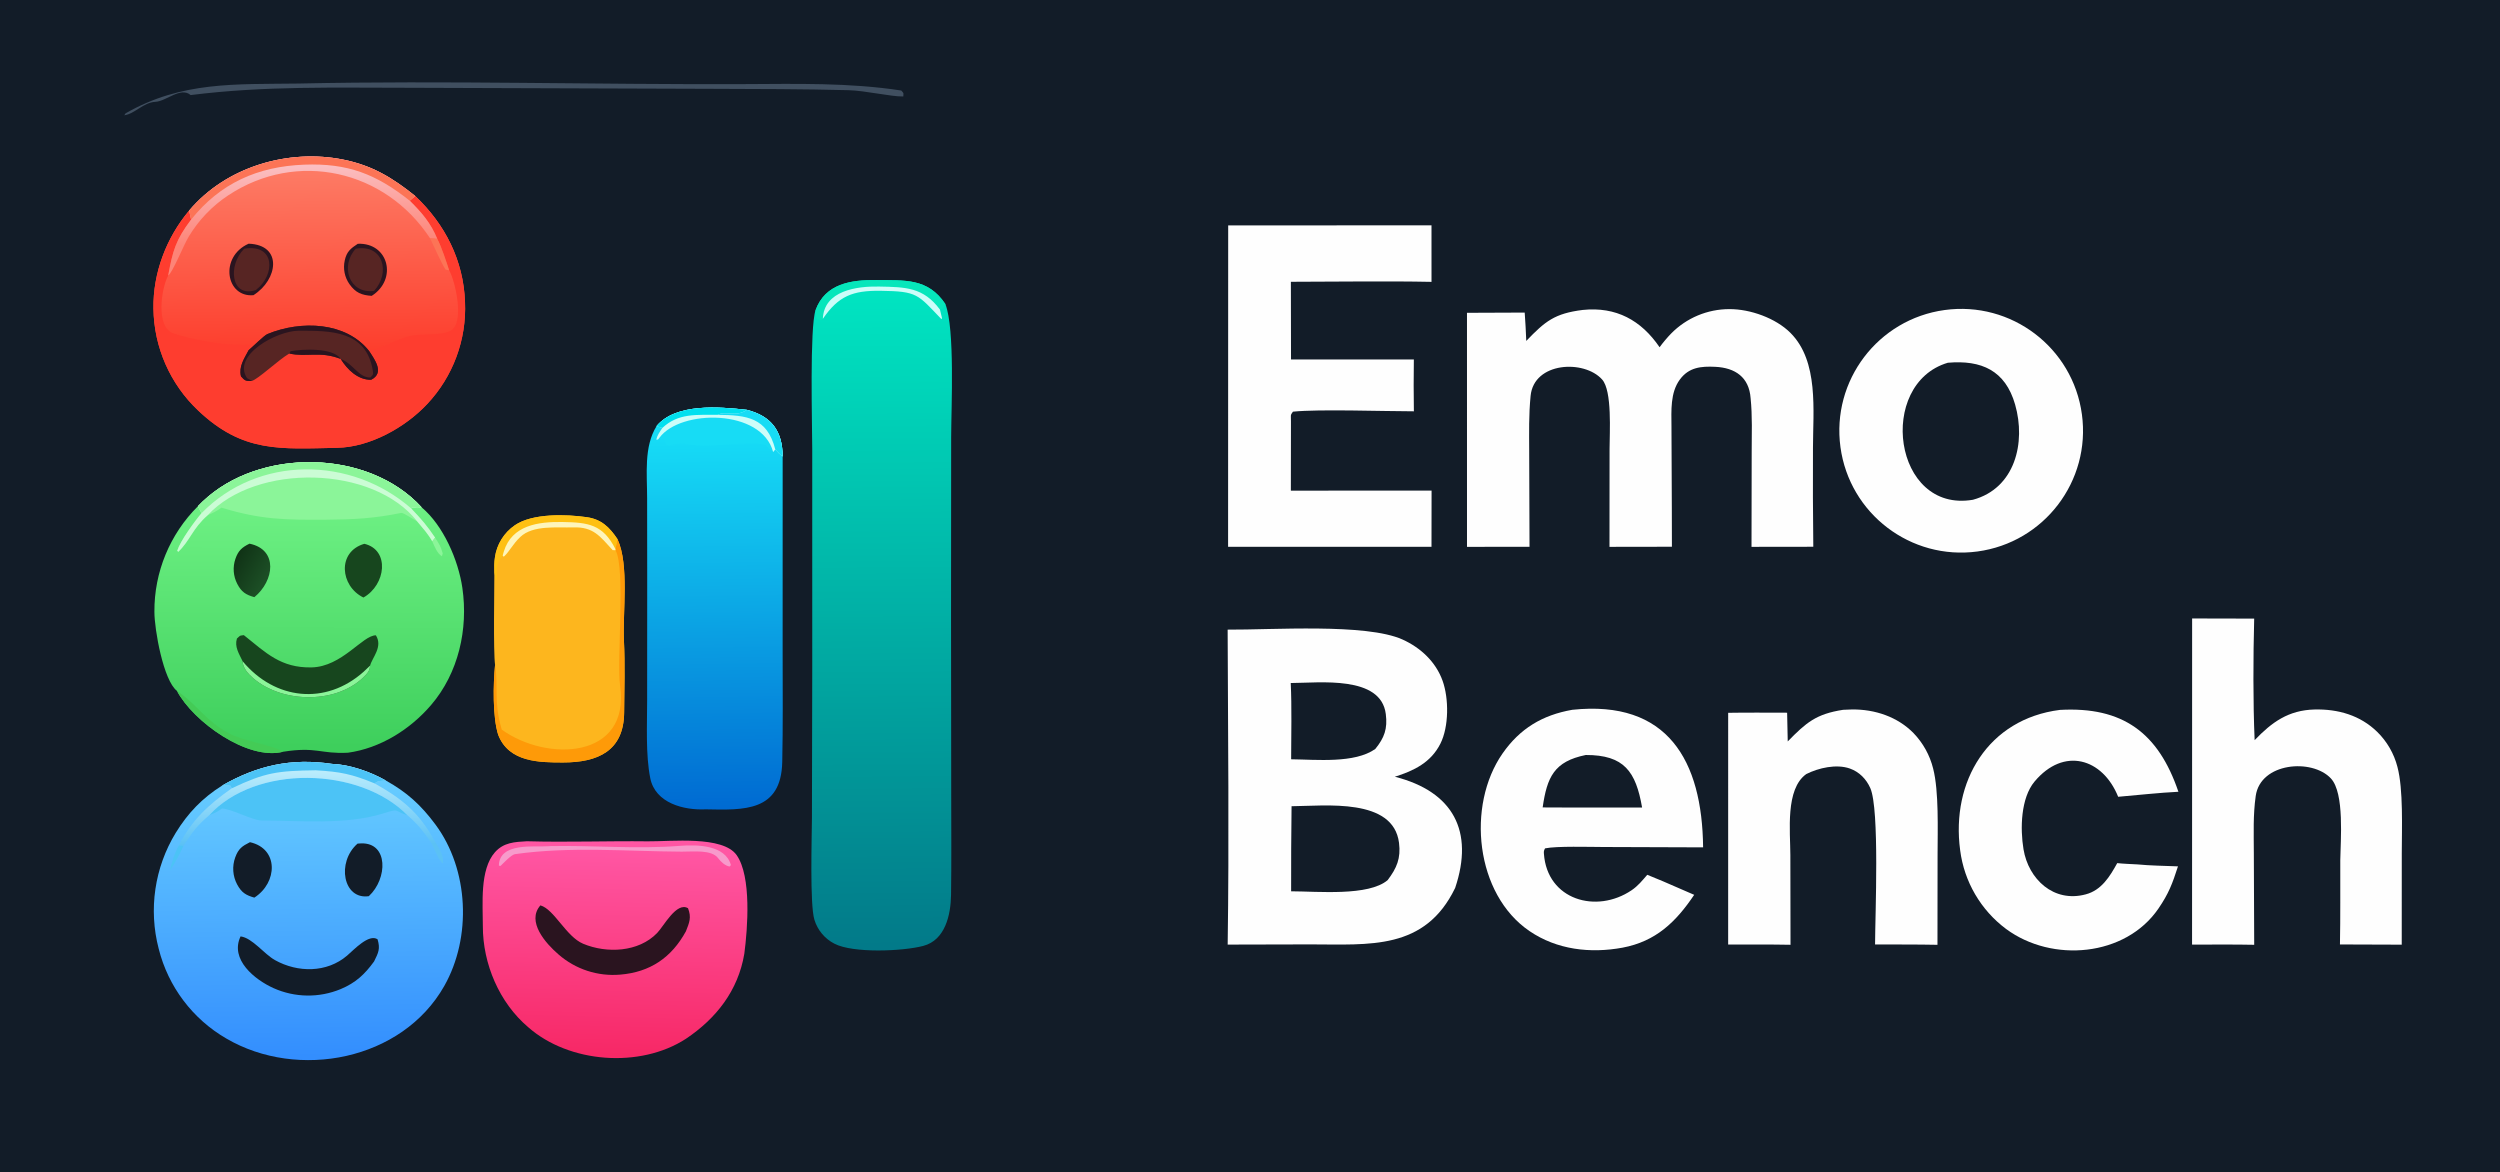
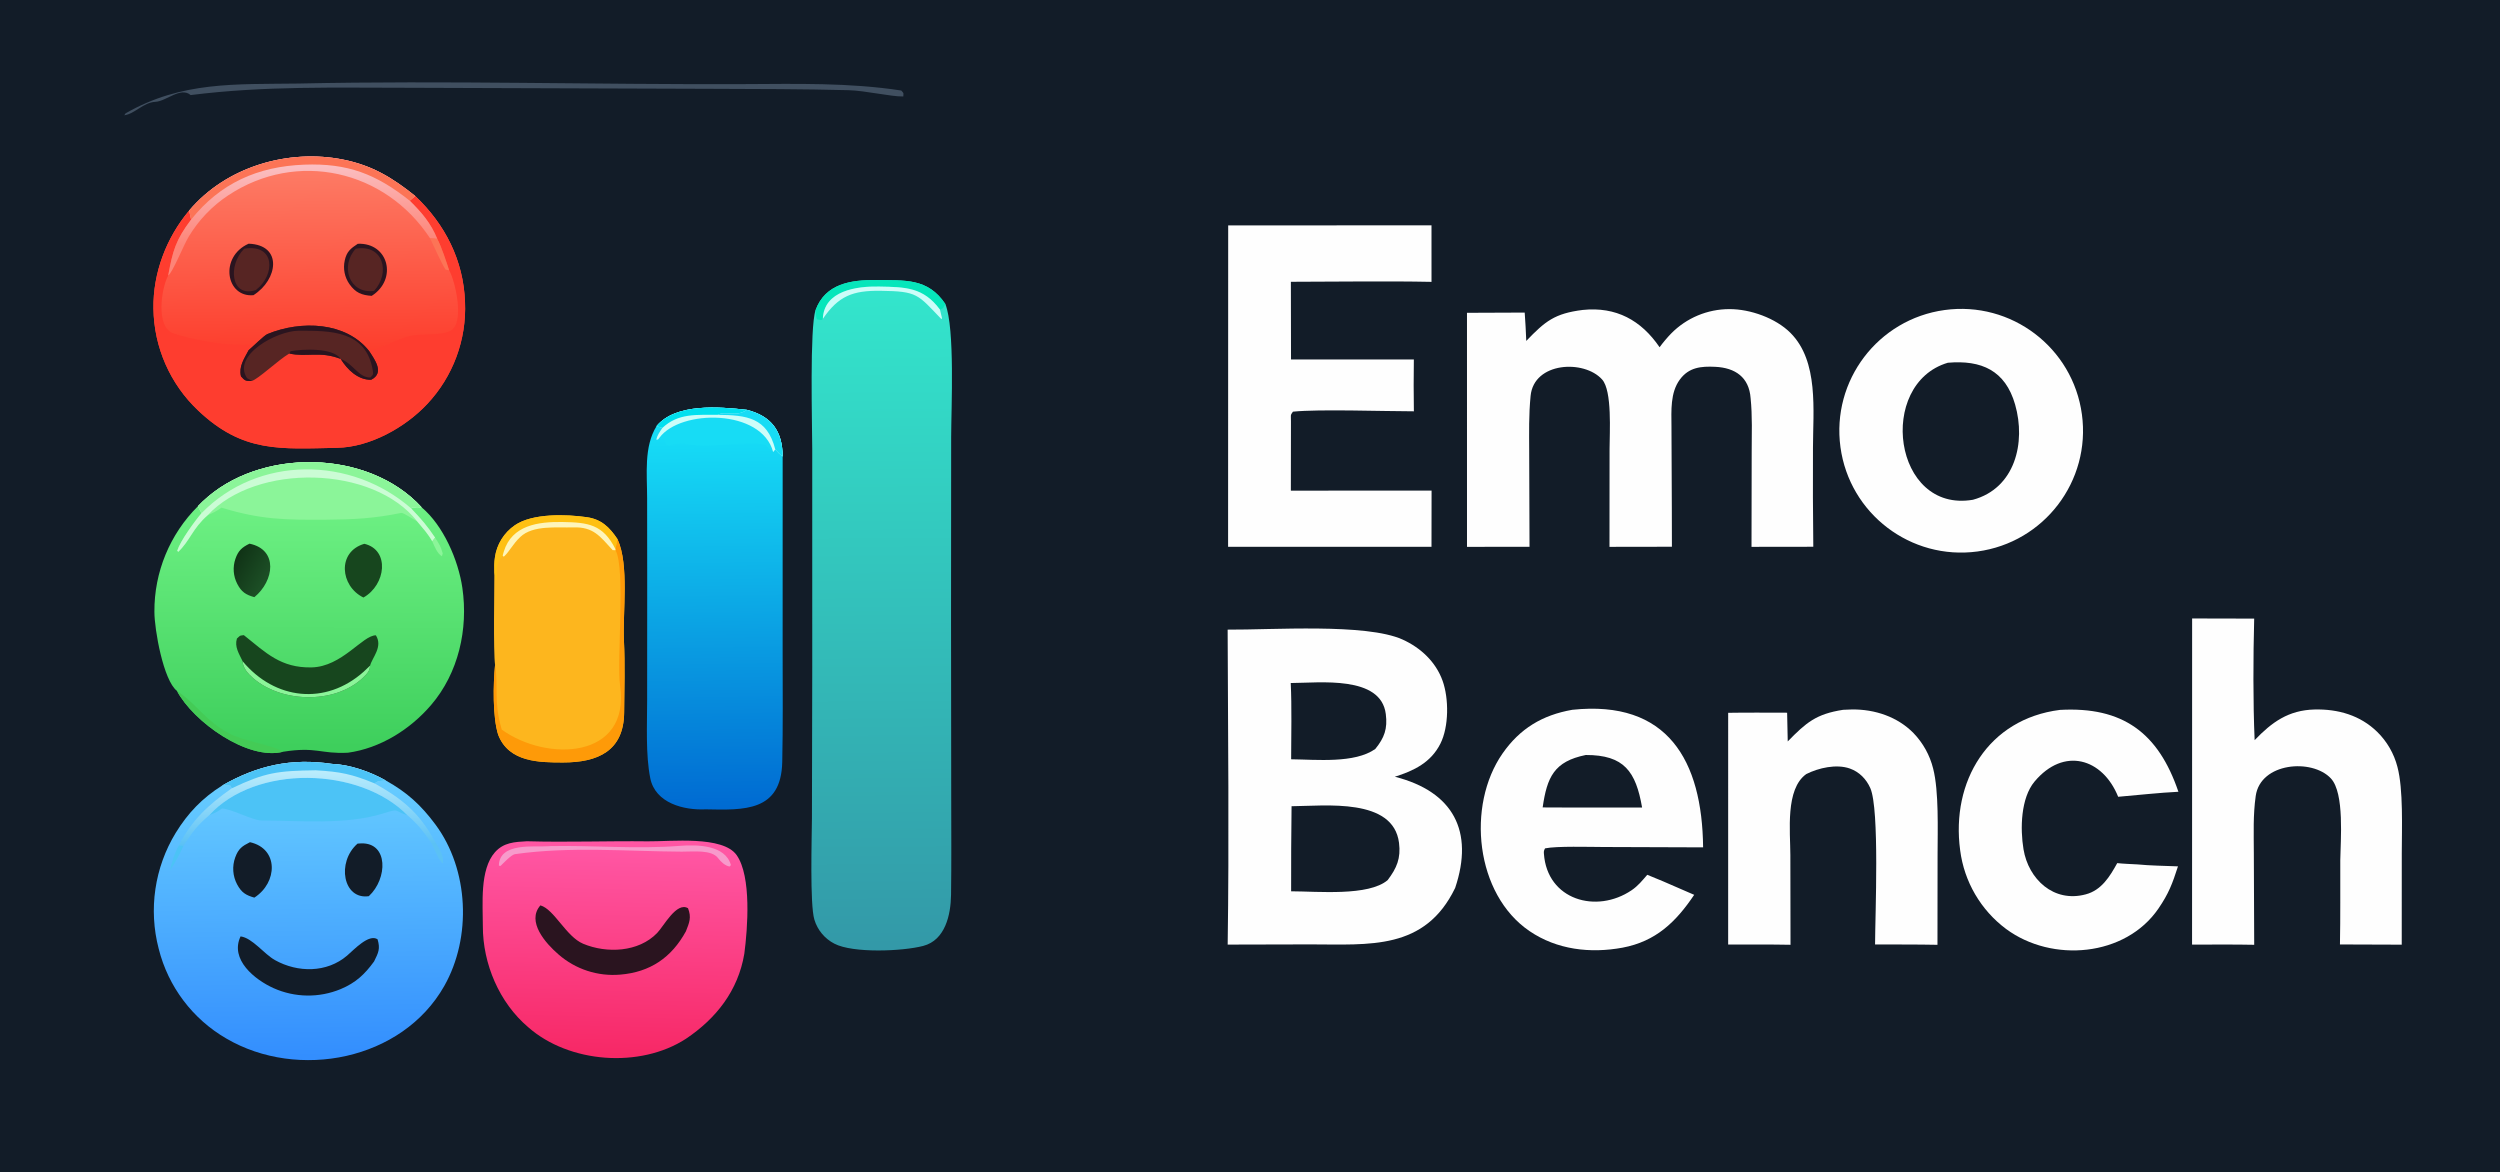
<svg xmlns="http://www.w3.org/2000/svg" version="1.1" style="display: block;" viewBox="250 600 1600 750" width="1024" height="480" preserveAspectRatio="xMidYMid meet">
  <defs>
    <linearGradient id="Gradient1" gradientUnits="userSpaceOnUse" x1="641.059" y1="1275.08" x2="644.287" y2="1144.72">
      <stop class="stop0" offset="0" stop-opacity="1" stop-color="rgb(247,40,102)" />
      <stop class="stop1" offset="1" stop-opacity="1" stop-color="rgb(255,86,163)" />
    </linearGradient>
    <linearGradient id="Gradient2" gradientUnits="userSpaceOnUse" x1="708.713" y1="1116.09" x2="705.31" y2="879.55">
      <stop class="stop0" offset="0" stop-opacity="1" stop-color="rgb(0,107,210)" />
      <stop class="stop1" offset="1" stop-opacity="1" stop-color="rgb(22,220,246)" />
    </linearGradient>
    <linearGradient id="Gradient3" gradientUnits="userSpaceOnUse" x1="400.547" y1="958.234" x2="420.019" y2="969.515">
      <stop class="stop0" offset="0" stop-opacity="1" stop-color="rgb(16,51,22)" />
      <stop class="stop1" offset="1" stop-opacity="1" stop-color="rgb(28,78,37)" />
    </linearGradient>
    <linearGradient id="Gradient4" gradientUnits="userSpaceOnUse" x1="446.71" y1="1077.9" x2="447.238" y2="925.184">
      <stop class="stop0" offset="0" stop-opacity="1" stop-color="rgb(62,207,92)" />
      <stop class="stop1" offset="1" stop-opacity="1" stop-color="rgb(109,240,131)" />
    </linearGradient>
    <linearGradient id="Gradient5" gradientUnits="userSpaceOnUse" x1="445.527" y1="755.285" x2="444.495" y2="706.798">
      <stop class="stop0" offset="0" stop-opacity="1" stop-color="rgb(253,132,119)" />
      <stop class="stop1" offset="1" stop-opacity="1" stop-color="rgb(251,190,193)" />
    </linearGradient>
    <linearGradient id="Gradient6" gradientUnits="userSpaceOnUse" x1="448.244" y1="824.475" x2="446.952" y2="710.921">
      <stop class="stop0" offset="0" stop-opacity="1" stop-color="rgb(253,62,45)" />
      <stop class="stop1" offset="1" stop-opacity="1" stop-color="rgb(253,122,100)" />
    </linearGradient>
    <linearGradient id="Gradient7" gradientUnits="userSpaceOnUse" x1="447.003" y1="1140.32" x2="446.819" y2="1094.01">
      <stop class="stop0" offset="0" stop-opacity="1" stop-color="rgb(91,193,245)" />
      <stop class="stop1" offset="1" stop-opacity="1" stop-color="rgb(186,236,252)" />
    </linearGradient>
    <linearGradient id="Gradient8" gradientUnits="userSpaceOnUse" x1="448.318" y1="1276.11" x2="445.844" y2="1101.29">
      <stop class="stop0" offset="0" stop-opacity="1" stop-color="rgb(51,142,254)" />
      <stop class="stop1" offset="1" stop-opacity="1" stop-color="rgb(102,204,255)" />
    </linearGradient>
    <linearGradient id="Gradient9" gradientUnits="userSpaceOnUse" x1="815.081" y1="1205.16" x2="811.889" y2="787.924">
-       <stop class="stop0" offset="0" stop-opacity="1" stop-color="rgb(2,122,137)" />
-       <stop class="stop1" offset="1" stop-opacity="1" stop-color="rgb(0,228,193)" />
+       <stop class="stop0" offset="0" stop-opacity="1" stop-color="rgb(51,153,168)" />
+       <stop class="stop1" offset="1" stop-opacity="1" stop-color="rgb(51,229,204)" />
    </linearGradient>
  </defs>
  <path transform="translate(0,0)" fill="rgb(18,28,40)" d="M 0 0 L 2048 0 L 2048 2048 L 0 2048 L 0 0 z" />
  <path transform="translate(0,0)" fill="url(#Gradient9)" d="M 771.956 798.503 C 778.178 781.428 794.819 779.046 810.803 779.26 C 829.009 779.504 843.817 777.788 855.066 794.633 C 861.208 810.518 858.809 860.337 858.742 879.784 L 858.663 995.578 L 858.782 1110.79 C 858.821 1131.4 858.946 1152.25 858.674 1172.65 C 858.501 1185.64 854.887 1201.69 840.915 1205.37 C 827.637 1208.87 795.929 1210.15 784.044 1203.97 C 777.848 1200.8 773.212 1195.25 771.208 1188.59 C 768.234 1178.86 769.574 1136.24 769.64 1123.59 L 769.839 1026.85 L 769.828 887.092 C 769.814 872.036 768.131 809.736 771.956 798.503 z" />
  <path transform="translate(0,0)" fill="rgb(6,230,187)" d="M 771.956 798.503 C 778.178 781.428 794.819 779.046 810.803 779.26 C 829.009 779.504 843.817 777.788 855.066 794.633 C 853.057 797.747 854.361 796.996 851.575 798.155 C 840.983 783.722 829.279 783.718 812.536 783.39 C 798.386 783.113 777.29 785.941 776.62 804.049 C 776.042 804.8 776.463 804.397 775.117 804.94 L 775.334 804.799 L 773.039 804.451 C 772.104 803.535 772.141 800.254 771.956 798.503 z" />
  <path transform="translate(0,0)" fill="rgb(204,253,249)" d="M 776.62 804.049 C 777.29 785.941 798.386 783.113 812.536 783.39 C 829.279 783.718 840.983 783.722 851.575 798.155 L 852.91 803.712 L 852.48 804.214 C 837.226 788.351 837.348 786.426 813.635 786.11 C 795.682 785.87 786.633 789.429 776.62 804.049 z" />
  <path transform="translate(0,0)" fill="url(#Gradient8)" d="M 392.075 1102.81 C 414.602 1089.96 436.265 1084.99 462.418 1088.89 C 473.928 1089.26 487.058 1093.96 497.039 1099.59 C 510.554 1107.12 519.429 1115.23 528.7 1127.71 C 550.147 1156.59 551.963 1199.94 534.311 1231.07 C 507.324 1278.67 440.778 1291.48 394.913 1264.69 C 373.267 1252.19 357.623 1231.44 351.561 1207.18 C 344.979 1182.01 348.909 1155.25 362.45 1133.04 C 370.254 1120.33 379.47 1110.74 392.075 1102.81 z" />
  <path transform="translate(0,0)" fill="rgb(76,195,246)" d="M 383.926 1121.71 C 413.518 1089.27 480.005 1090.49 510.813 1121.82 C 501.248 1118.78 506.386 1117.17 494.913 1120.71 C 471.209 1128.02 442.142 1125.17 417.379 1125.12 C 411.69 1125.11 398.416 1117.7 392.094 1117.47 C 389.575 1119.13 388.608 1119.84 385.803 1120.97 L 383.926 1121.71 z" />
  <path transform="translate(0,0)" fill="url(#Gradient7)" d="M 392.075 1102.81 C 414.602 1089.96 436.265 1084.99 462.418 1088.89 C 473.928 1089.26 487.058 1093.96 497.039 1099.59 C 494.08 1099.79 491.953 1099.52 489.781 1101.39 C 506.595 1110.76 517.862 1119.67 527.352 1136.79 C 529.894 1141.37 534.506 1147.19 533.445 1152.66 C 530.323 1150.25 527.904 1142.1 524.917 1137.82 C 520.484 1131.47 516.772 1126.91 510.813 1121.82 C 480.005 1090.49 413.518 1089.27 383.926 1121.71 C 375.856 1128.69 373.213 1132.41 367.404 1141.41 L 364.505 1141.01 C 372.774 1124.72 383.504 1114.98 398.237 1104.56 L 397.618 1102.93 C 395.187 1102.49 394.573 1102.65 392.075 1102.81 z" />
  <path transform="translate(0,0)" fill="rgb(76,195,246)" d="M 392.075 1102.81 C 414.602 1089.96 436.265 1084.99 462.418 1088.89 C 473.928 1089.26 487.058 1093.96 497.039 1099.59 C 494.08 1099.79 491.953 1099.52 489.781 1101.39 C 475.023 1095.33 467.711 1093.9 451.994 1092.98 C 427.619 1093.34 419.839 1094.31 398.237 1104.56 L 397.618 1102.93 C 395.187 1102.49 394.573 1102.65 392.075 1102.81 z" />
  <path transform="translate(0,0)" fill="rgb(76,195,246)" d="M 364.505 1141.01 L 367.404 1141.41 C 364.279 1147.97 362.682 1151.23 358.713 1157.28 C 360.032 1151.76 361.665 1145.91 364.505 1141.01 z" />
  <path transform="translate(0,0)" fill="rgb(18,28,40)" d="M 403.959 1199.29 C 411.541 1200.29 418.961 1210.55 425.981 1214.47 C 440.524 1222.59 459.18 1222.7 472.168 1211.57 C 476.552 1207.81 486.1 1197.45 491.637 1201.15 C 493.473 1207.22 492.188 1209.71 489.398 1215.34 C 483.404 1223.59 477.666 1228.99 467.988 1233.04 C 454.238 1238.73 438.754 1238.51 425.166 1232.45 C 413.111 1227.05 396.92 1214.13 403.959 1199.29 z" />
  <path transform="translate(0,0)" fill="rgb(18,28,40)" d="M 478.84 1139.91 C 479.622 1139.85 480.405 1139.8 481.188 1139.77 C 498.618 1139.25 498.155 1162.35 486.044 1173.55 C 469.571 1175.97 465.229 1151.78 478.84 1139.91 z" />
  <path transform="translate(0,0)" fill="rgb(18,28,40)" d="M 409.976 1139 C 428.516 1143.16 427.711 1164.88 412.777 1174.48 C 407.378 1172.94 404.598 1171.29 401.78 1166.06 C 398.912 1160.7 398.47 1154.38 400.566 1148.68 C 402.596 1143.14 404.958 1141.52 409.976 1139 z" />
  <path transform="translate(0,0)" fill="url(#Gradient6)" d="M 371.048 734.774 C 394.591 706.79 434.41 695.028 469.768 702.175 C 488.262 705.913 501.281 713.843 515.716 725.428 C 534.86 743.481 546.661 766.704 547.61 793.23 C 548.699 817.412 539.952 841.005 523.363 858.633 C 509.208 873.697 486.687 886.191 465.763 886.603 C 429.4 887.317 405.52 889.919 376.883 862.795 C 358.857 845.812 348.505 822.232 348.203 797.467 C 347.854 774.726 356.454 752.118 371.048 734.774 z" />
  <path transform="translate(0,0)" fill="rgb(254,61,47)" d="M 515.716 725.428 C 534.86 743.481 546.661 766.704 547.61 793.23 C 548.699 817.412 539.952 841.005 523.363 858.633 C 509.208 873.697 486.687 886.191 465.763 886.603 C 429.4 887.317 405.52 889.919 376.883 862.795 C 358.857 845.812 348.505 822.232 348.203 797.467 C 347.854 774.726 356.454 752.118 371.048 734.774 L 372.307 740.54 C 362.486 753.578 360.541 760.467 357.636 776.351 C 353.255 784.408 349.386 809.509 361.131 813.427 C 373.861 817.673 397.122 821.784 410.495 820.542 C 409.081 822.812 409.523 821.604 409.114 824.146 C 411.58 822.078 419.066 814.662 421.176 813.79 C 442.659 804.914 471.353 805.916 486.199 824.601 C 490.11 824.751 507.111 815.607 513.31 814.783 C 520.222 813.373 532.501 814.986 538.522 811.571 C 547.633 806.405 541.19 779.241 537.426 772.983 C 535.625 767.397 532.475 757.856 529.855 752.878 C 525.714 742.763 519.86 735.952 512.227 728.458 L 515.716 725.428 z" />
  <path transform="translate(0,0)" fill="rgb(87,37,35)" d="M 409.114 824.146 C 411.58 822.078 419.066 814.662 421.176 813.79 C 442.659 804.914 471.353 805.916 486.199 824.601 C 489.931 830.328 496.214 838.676 487.513 843.06 C 479.068 843.203 472.283 836.534 468.048 829.721 C 454.649 824.481 446.127 828.792 435.159 826.231 C 427.647 830.731 415.501 842.484 411.055 843.86 C 407.141 843.948 406.617 843.549 404.225 840.841 C 402.74 834.598 406.159 829.774 409.114 824.146 z" />
  <path transform="translate(0,0)" fill="rgb(42,20,31)" d="M 409.114 824.146 C 411.58 822.078 419.066 814.662 421.176 813.79 C 442.659 804.914 471.353 805.916 486.199 824.601 C 489.931 830.328 496.214 838.676 487.513 843.06 C 479.068 843.203 472.283 836.534 468.048 829.721 C 476.399 833.038 479.365 841.584 487.006 841.641 C 488.498 840.048 489.049 840.001 488.621 837.312 C 484.504 811.394 461.423 811.645 441.096 811.67 C 427.345 811.686 398.331 827.26 408.098 842.003 L 409.326 842.681 C 410.76 843.487 410.275 843.08 411.055 843.86 C 407.141 843.948 406.617 843.549 404.225 840.841 C 402.74 834.598 406.159 829.774 409.114 824.146 z" />
  <path transform="translate(0,0)" fill="rgb(42,20,31)" d="M 435.159 826.231 L 435.945 824.769 C 443.681 823.37 463.261 822.378 468.048 829.721 C 454.649 824.481 446.127 828.792 435.159 826.231 z" />
  <path transform="translate(0,0)" fill="url(#Gradient5)" d="M 371.048 734.774 C 394.591 706.79 434.41 695.028 469.768 702.175 C 488.262 705.913 501.281 713.843 515.716 725.428 L 512.227 728.458 C 519.86 735.952 525.714 742.763 529.855 752.878 L 525.257 752.53 C 496.515 708.758 440.043 695.924 396.146 724.978 C 385.804 731.793 377.131 740.852 370.771 751.48 C 367.321 757.216 360.613 774.216 357.636 776.351 C 360.541 760.467 362.486 753.578 372.307 740.54 L 371.048 734.774 z" />
  <path transform="translate(0,0)" fill="rgb(252,116,86)" d="M 371.048 734.774 C 394.591 706.79 434.41 695.028 469.768 702.175 C 488.262 705.913 501.281 713.843 515.716 725.428 L 512.227 728.458 C 490.785 711.424 472.547 704.303 444.659 705.383 C 414.963 706.533 390.948 717.208 372.307 740.54 L 371.048 734.774 z" />
  <path transform="translate(0,0)" fill="rgb(252,116,86)" d="M 529.855 752.878 C 532.475 757.856 535.625 767.397 537.426 772.983 L 535.13 772.511 C 532.354 768.082 527.707 757.666 525.257 752.53 L 529.855 752.878 z" />
  <path transform="translate(0,0)" fill="rgb(42,20,31)" d="M 409.134 755.965 C 431.137 756.751 427.845 779.051 412.205 788.923 C 394.556 790.517 390.216 764.35 409.134 755.965 z" />
  <path transform="translate(0,0)" fill="rgb(87,37,35)" d="M 406.303 759.175 C 426.191 755.823 426.402 775.91 413.74 785.631 C 397.701 790.917 395.624 769.684 406.303 759.175 z" />
  <path transform="translate(0,0)" fill="rgb(42,20,31)" d="M 478.996 756.014 C 498.735 755.205 504.56 778.754 487.889 789.35 C 481.459 788.914 477.629 787.394 473.694 781.915 C 470.579 777.513 469.464 772.002 470.622 766.735 C 471.868 761.004 474.377 759.052 478.996 756.014 z" />
  <path transform="translate(0,0)" fill="rgb(87,37,35)" d="M 477.664 759.198 C 495.424 756.004 500.003 774.774 489.39 786.156 C 473.487 788.308 467.485 770.264 477.664 759.198 z" />
  <path transform="translate(0,0)" fill="url(#Gradient4)" d="M 376.659 923.999 C 377.648 922.962 378.664 921.951 379.707 920.967 C 416.048 886.356 485.568 887.258 519.821 924.675 C 533.672 936.239 543.322 958.394 545.916 976.267 C 549.738 1002.6 543.475 1030.75 525.834 1051.29 C 512.407 1066.92 493.327 1078.88 472.713 1081.74 C 454.98 1082.65 452.71 1077.72 431.144 1081.13 C 408.515 1086.93 373.608 1061.82 363.27 1042.19 C 354.556 1035.49 348.813 1002.85 348.817 991.564 C 348.65 966.218 358.683 941.869 376.659 923.999 z" />
  <path transform="translate(0,0)" fill="rgb(139,245,153)" d="M 376.659 923.999 C 377.648 922.962 378.664 921.951 379.707 920.967 C 416.048 886.356 485.568 887.258 519.821 924.675 C 517.092 925.349 517.26 925.265 514.472 924.724 L 513.08 925.324 C 519.786 932.42 523.002 936.033 528.47 944.101 L 526.643 946.419 C 523.939 941.637 520.599 937.99 517.086 933.771 C 515.064 932.666 508.031 927.995 506.838 928.241 C 489.677 931.79 476.212 932.482 458.889 932.609 C 432.764 932.802 416.801 932.587 391.755 924.885 C 388.119 927.445 387.073 927.877 382.948 929.711 C 373.26 938.108 371.711 945.892 364.047 953.195 L 363.441 952.437 C 365.38 946.225 374.633 933.493 379.011 928.401 L 376.659 923.999 z" />
  <path transform="translate(0,0)" fill="rgb(203,252,213)" d="M 376.659 923.999 C 377.648 922.962 378.664 921.951 379.707 920.967 C 416.048 886.356 485.568 887.258 519.821 924.675 C 517.092 925.349 517.26 925.265 514.472 924.724 L 513.08 925.324 C 519.786 932.42 523.002 936.033 528.47 944.101 L 526.643 946.419 C 523.939 941.637 520.599 937.99 517.086 933.771 C 488.874 897.705 414.041 896.227 382.948 929.711 C 373.26 938.108 371.711 945.892 364.047 953.195 L 363.441 952.437 C 365.38 946.225 374.633 933.493 379.011 928.401 L 376.659 923.999 z" />
  <path transform="translate(0,0)" fill="rgb(139,245,153)" d="M 376.659 923.999 C 377.648 922.962 378.664 921.951 379.707 920.967 C 416.048 886.356 485.568 887.258 519.821 924.675 C 517.092 925.349 517.26 925.265 514.472 924.724 L 513.08 925.324 C 474.595 891.8 415.184 891.36 379.011 928.401 L 376.659 923.999 z" />
  <path transform="translate(0,0)" fill="rgb(68,203,86)" d="M 363.27 1042.19 L 364.294 1042.89 C 376.29 1051.17 381.459 1061.15 396.228 1069.18 C 406.316 1074.67 425.105 1076.9 431.144 1081.13 C 408.515 1086.93 373.608 1061.82 363.27 1042.19 z" />
  <path transform="translate(0,0)" fill="rgb(139,245,153)" d="M 528.47 944.101 C 531.22 948.488 531.972 949.311 533.343 954.168 L 532.852 955.984 C 529.958 954.46 527.97 949.554 526.643 946.419 L 528.47 944.101 z" />
  <path transform="translate(0,0)" fill="rgb(23,70,30)" d="M 405.268 1023.19 C 402.898 1018.19 400.006 1013.94 401.63 1008.66 C 404.279 1006.38 402.814 1007 406.057 1006.49 C 420.377 1017.95 429.744 1027.51 449.346 1027.14 C 468.855 1026.77 482.062 1006.53 490.565 1006.6 C 495.204 1013.95 488.171 1020.86 486.876 1025.97 C 486.563 1028.53 486.147 1029.69 484.314 1031.7 C 466.938 1050.83 430.963 1050.47 411.956 1033.97 C 408.643 1031.1 405.482 1027.54 405.268 1023.19 z" />
  <path transform="translate(0,0)" fill="rgb(139,245,153)" d="M 405.268 1023.19 C 425.941 1047.96 458.379 1051.67 482.819 1029.83 C 484.208 1028.59 485.561 1027.3 486.876 1025.97 C 486.563 1028.53 486.147 1029.69 484.314 1031.7 C 466.938 1050.83 430.963 1050.47 411.956 1033.97 C 408.643 1031.1 405.482 1027.54 405.268 1023.19 z" />
  <path transform="translate(0,0)" fill="rgb(23,70,30)" d="M 483.189 948.033 C 499.681 951.976 496.951 974.365 482.606 982.416 C 467.649 975.148 465.626 953.111 483.189 948.033 z" />
  <path transform="translate(0,0)" fill="url(#Gradient3)" d="M 409.681 947.947 C 428.184 951.757 425.53 971.766 412.795 982.19 C 407.352 980.663 404.502 978.876 401.847 973.684 C 399.28 968.739 398.85 962.958 400.658 957.687 C 402.481 952.371 404.874 950.299 409.681 947.947 z" />
  <path transform="translate(0,0)" fill="rgb(254,254,254)" d="M 1035.69 1002.97 C 1063.87 1003.17 1124.28 998.803 1147.55 1009.26 C 1159.18 1014.49 1168.96 1023.6 1173.29 1035.79 C 1177.3 1047.07 1177.35 1065.05 1171.85 1075.95 C 1165.79 1087.99 1154.93 1093.27 1142.7 1097.11 C 1180.17 1106.64 1193.47 1132.07 1181.3 1168.28 C 1161.93 1208.31 1126.57 1204.43 1088.62 1204.41 L 1035.71 1204.54 C 1036.68 1138.38 1035.93 1069.26 1035.69 1002.97 z" />
  <path transform="translate(0,0)" fill="rgb(18,28,40)" d="M 1076.6 1115.99 C 1098.2 1115.8 1141.71 1110.45 1145.37 1139.41 C 1146.62 1149.29 1143.94 1155.54 1138.1 1163.28 C 1125.84 1173.66 1093.59 1170.48 1076.32 1170.43 C 1076.28 1152.29 1076.37 1134.14 1076.6 1115.99 z" />
  <path transform="translate(0,0)" fill="rgb(18,28,40)" d="M 1076.07 1037.14 C 1094.59 1037.05 1133.76 1032.12 1136.91 1056.97 C 1138.1 1066.37 1136.02 1072.15 1130.19 1079.33 C 1116.98 1088.7 1092.63 1086.12 1076.33 1085.94 C 1076.37 1070.38 1076.8 1052.51 1076.07 1037.14 z" />
  <path transform="translate(0,0)" fill="url(#Gradient2)" d="M 670.173 872.741 C 682.461 857.934 710.266 860.335 728.008 862.307 C 743.787 866.337 750.785 875.888 750.904 892.147 L 750.89 1018.5 C 750.913 1041.53 751.133 1064.88 750.637 1087.67 C 749.945 1119.53 726.226 1118.48 701.636 1117.97 C 687.783 1118.66 669.378 1114.08 666.167 1098.04 C 663.166 1083.05 664.169 1063.96 664.167 1048.38 L 664.212 972.495 L 664.161 918.828 C 664.161 903.424 661.986 885.957 670.173 872.741 z" />
  <path transform="translate(0,0)" fill="rgb(23,220,245)" d="M 670.173 872.741 C 682.461 857.934 710.266 860.335 728.008 862.307 C 743.787 866.337 750.785 875.888 750.904 892.147 C 749.033 890.873 747.767 889.304 746.181 887.643 L 744.817 889.307 C 742.586 888.034 740.404 884.787 739.417 884.611 C 723.395 881.764 705.465 887.398 689.252 884.223 C 682.532 882.907 679.909 885.565 676.597 884.88 L 674.791 880.99 L 672.035 880.163 C 670.911 881.556 671.612 881.183 670.028 881.451 C 670.734 878.278 672.144 876.59 673.914 873.876 L 670.173 872.741 z" />
  <path transform="translate(0,0)" fill="rgb(204,253,249)" d="M 670.173 872.741 C 682.461 857.934 710.266 860.335 728.008 862.307 C 743.787 866.337 750.785 875.888 750.904 892.147 C 749.033 890.873 747.767 889.304 746.181 887.643 L 744.817 889.307 C 737.455 861.441 685.328 861.915 672.035 880.163 C 670.911 881.556 671.612 881.183 670.028 881.451 C 670.734 878.278 672.144 876.59 673.914 873.876 L 670.173 872.741 z" />
  <path transform="translate(0,0)" fill="rgb(1,224,239)" d="M 670.173 872.741 C 682.461 857.934 710.266 860.335 728.008 862.307 C 720.715 867.276 714.916 862.621 709.247 865.492 C 696.004 865.602 684.164 864.21 673.914 873.876 L 670.173 872.741 z" />
  <path transform="translate(0,0)" fill="rgb(23,220,245)" d="M 728.008 862.307 C 743.787 866.337 750.785 875.888 750.904 892.147 C 749.033 890.873 747.767 889.304 746.181 887.643 C 740.945 867.07 727.85 865.696 709.247 865.492 C 714.916 862.621 720.715 867.276 728.008 862.307 z" />
  <path transform="translate(0,0)" fill="rgb(254,254,254)" d="M 1312.14 822.235 C 1314.03 819.578 1317.17 815.862 1319.5 813.484 C 1329.33 803.471 1342.78 797.832 1356.82 797.835 C 1370.17 797.774 1386.48 803.615 1395.89 813.036 C 1414.14 831.312 1410.32 862.766 1410.3 886.778 C 1410.19 907.827 1410.26 928.876 1410.51 949.924 L 1370.97 949.979 L 1371.08 889.431 C 1371.1 877.897 1371.56 866.275 1370.39 854.823 C 1369.42 841.47 1360.59 835.366 1347.75 834.763 C 1338.69 834.338 1330.89 835.024 1325.08 842.94 C 1318.89 851.373 1319.69 862.891 1319.74 872.72 C 1319.82 890.344 1319.89 907.912 1319.97 925.5 L 1320.02 949.914 L 1280.07 949.979 L 1280.12 887.485 C 1280.14 876.547 1281.87 850.16 1275.35 842.872 C 1263.84 830.027 1231.66 831.584 1229.58 853.391 C 1228.37 865.999 1228.65 876.25 1228.68 888.419 L 1228.89 949.951 L 1188.88 949.982 L 1188.87 800.201 L 1225.81 800.05 C 1226.25 806.093 1226.58 812.144 1226.81 818.198 C 1238.97 805.523 1244.99 800.62 1262.93 798.365 C 1284.29 796.142 1300.33 804.927 1312.14 822.235 z" />
  <path transform="translate(0,0)" fill="url(#Gradient1)" d="M 587.181 1138.4 C 612.869 1139.14 638.981 1138.14 664.547 1138.45 C 679.346 1138.62 712.57 1134.7 721.447 1147.27 C 731.051 1160.86 728.495 1194.26 726.363 1210.41 C 722.389 1234.11 708.271 1251.88 689.02 1264.81 C 659.626 1283.91 614.165 1280.46 588.014 1257.38 C 569.575 1241.73 558.971 1216.86 559.019 1192.7 C 559.046 1178.72 556.912 1156.59 566.776 1145.43 C 572.355 1139.12 579.414 1138.85 587.181 1138.4 z" />
  <path transform="translate(0,0)" fill="rgb(42,20,31)" d="M 595.858 1179.44 C 604.648 1181.86 612.31 1199.42 623.196 1203.99 C 638.246 1210.31 658.7 1209.47 670.597 1197.09 C 674.937 1192.57 683.006 1176.98 690.321 1181.25 C 692.641 1187.12 691.203 1190.4 688.982 1196.04 C 679.816 1212.79 666.164 1222.17 646.949 1223.76 C 632.567 1225 618.3 1220.33 607.432 1210.83 C 599.291 1203.81 586.781 1189.81 595.858 1179.44 z" />
  <path transform="translate(0,0)" fill="rgb(247,154,203)" d="M 602.235 1141.5 C 629.319 1140.95 657.632 1143.54 685.15 1141.34 C 696.183 1140.46 714.279 1140.75 717.789 1153.66 L 716.919 1154.58 C 714.066 1154.07 711.385 1151.61 709.58 1149.21 C 705.412 1143.68 694.064 1145.08 686.25 1145.06 C 650.613 1144.84 615.051 1141.64 579.578 1146.65 C 577.322 1146.97 572.098 1152.45 570.395 1154.17 L 569.278 1154.04 C 569.469 1138.85 592.222 1142.27 601.277 1141.58 L 602.235 1141.5 z" />
  <path transform="translate(0,0)" fill="rgb(254,254,254)" d="M 1494.51 798.425 C 1537.23 792.542 1576.62 822.447 1582.42 865.177 C 1588.23 907.907 1558.25 947.235 1515.51 952.96 C 1472.88 958.671 1433.68 928.787 1427.89 886.169 C 1422.1 843.552 1451.91 804.293 1494.51 798.425 z" />
  <path transform="translate(0,0)" fill="rgb(18,28,40)" d="M 1496.61 832.159 C 1518.08 830.307 1533.39 837.036 1539.67 858.898 C 1546.69 883.319 1539.64 912.535 1512.67 919.851 C 1461.62 928.549 1451 845.675 1496.61 832.159 z" />
  <path transform="translate(0,0)" fill="rgb(254,254,254)" d="M 1036.04 744.261 L 1166.16 744.212 L 1166.17 780.393 C 1136.84 779.782 1105.63 780.334 1076.16 780.348 L 1076.25 830.07 L 1154.86 830.066 C 1154.7 841.123 1154.7 852.183 1154.88 863.241 C 1135.63 863.246 1094.29 861.743 1077.48 863.471 C 1075.6 865.856 1076.27 865.941 1076.21 869.75 L 1076.15 914.011 L 1166.21 913.992 L 1166.16 949.932 L 1035.98 949.941 L 1036.04 744.261 z" />
  <path transform="translate(0,0)" fill="rgb(254,254,254)" d="M 1652.96 995.818 L 1692.68 995.911 C 1692.04 1020.15 1691.91 1049.61 1692.97 1073.7 C 1703.95 1062.21 1714.61 1054.49 1731.3 1054.08 C 1746.31 1053.71 1760.56 1057.75 1771.47 1068.45 C 1777.73 1074.6 1782.18 1082.34 1784.36 1090.83 C 1788.18 1105.16 1787.17 1130.28 1787.14 1145.83 L 1787.11 1204.59 L 1747.57 1204.45 C 1747.92 1186.7 1747.72 1168.3 1747.78 1150.5 C 1747.94 1138.02 1750.6 1107.63 1741.77 1098.19 C 1729.67 1085.26 1696.67 1087.99 1693.66 1109.42 C 1691.92 1121.71 1692.42 1133.24 1692.45 1145.71 L 1692.69 1204.67 C 1679.61 1204.39 1666.04 1204.56 1652.92 1204.55 L 1652.96 995.818 z" />
  <path transform="translate(0,0)" fill="rgb(254,254,254)" d="M 1256.26 1054.27 C 1317.36 1047.8 1339.42 1086.79 1339.99 1142.31 L 1276.19 1142.08 C 1267.39 1142.05 1246.06 1141.41 1238.83 1142.96 C 1238.08 1144.43 1237.99 1144.72 1238.1 1146.36 C 1240.15 1175.95 1271.68 1185.02 1294.22 1169.76 C 1298.34 1166.97 1301.06 1163.54 1304.25 1159.87 L 1314.26 1164 L 1334.28 1172.69 C 1322.55 1190.12 1309.76 1202.48 1288.41 1206.51 C 1267.8 1210.3 1246.48 1207.86 1228.91 1195.91 C 1194.22 1172.34 1188.43 1115.56 1211.61 1082.25 C 1222.73 1066.28 1237.08 1057.63 1256.26 1054.27 z" />
  <path transform="translate(0,0)" fill="rgb(18,28,40)" d="M 1264.89 1083.2 C 1289.45 1083.14 1296.93 1093.73 1300.94 1116.81 L 1275.5 1116.8 C 1262.77 1116.85 1250.03 1116.84 1237.3 1116.75 C 1240.11 1097.34 1244.59 1087.34 1264.89 1083.2 z" />
  <path transform="translate(0,0)" fill="rgb(254,254,254)" d="M 1429.58 1054.28 C 1431.53 1054.14 1433.49 1054.07 1435.45 1054.05 C 1449.92 1053.95 1464.33 1058.68 1474.64 1069.17 C 1480.75 1075.5 1485.09 1083.33 1487.21 1091.87 C 1490.96 1106.42 1490.07 1131.33 1490.05 1147 L 1489.98 1204.68 C 1476.82 1204.41 1463.23 1204.51 1450.04 1204.45 C 1450.11 1185.39 1452.99 1117.94 1447 1104.4 C 1444.45 1098.62 1439.92 1093.98 1433.91 1091.86 C 1425.31 1088.83 1413.91 1091.42 1406 1095.41 C 1392.52 1105.02 1395.8 1131.99 1395.83 1147.24 L 1395.93 1204.66 C 1382.81 1204.39 1369.18 1204.54 1356.02 1204.52 L 1356.03 1056.2 C 1368.45 1055.98 1381.31 1056.13 1393.76 1056.13 L 1394.15 1074.52 C 1405.98 1062.41 1412.34 1056.94 1429.58 1054.28 z" />
  <path transform="translate(0,0)" fill="rgb(253,182,30)" d="M 566.379 966.409 C 566.304 963.021 566.266 960.055 566.752 956.68 C 567.938 948.356 572.566 940.914 579.506 936.168 C 590.709 928.424 612.424 929.084 625.648 931.012 C 635 932.376 640.189 937.57 645.209 945.058 C 652.83 961.681 648.425 991.704 649.34 1010.35 C 650.036 1024.55 649.578 1042 649.454 1055.97 C 649.236 1080.6 632.647 1087.99 610.312 1087.97 C 595.449 1087.96 575.658 1087.99 568.83 1070.22 C 565.215 1058.87 565.63 1037.93 566.843 1025.49 C 565.669 1017.29 566.381 976.663 566.379 966.409 z" />
  <path transform="translate(0,0)" fill="rgb(254,154,8)" d="M 645.209 945.058 C 652.83 961.681 648.425 991.704 649.34 1010.35 C 650.036 1024.55 649.578 1042 649.454 1055.97 C 649.236 1080.6 632.647 1087.99 610.312 1087.97 C 595.449 1087.96 575.658 1087.99 568.83 1070.22 C 565.215 1058.87 565.63 1037.93 566.843 1025.49 C 569.212 1040.85 565.705 1048.19 571.104 1066.94 C 600.121 1087.88 653.566 1085.89 646.855 1038.88 C 644.588 1023 650.509 963.624 643.913 952.143 L 643.847 951.363 L 645.209 945.058 z" />
  <path transform="translate(0,0)" fill="rgb(254,192,18)" d="M 566.379 966.409 C 566.304 963.021 566.266 960.055 566.752 956.68 C 567.938 948.356 572.566 940.914 579.506 936.168 C 590.709 928.424 612.424 929.084 625.648 931.012 C 635 932.376 640.189 937.57 645.209 945.058 L 643.847 951.363 L 643.913 952.143 L 642.098 952.068 C 633.976 943.192 629.793 937.146 617.005 937.524 C 606.323 937.839 591.171 935.953 583.044 943.604 C 578.115 948.243 576.214 952.828 572.411 956.313 L 571.709 955.557 C 567.242 961.926 568.04 962.587 568.039 971.448 L 567.383 971.142 C 567.307 970.753 567.23 970.365 567.153 969.976 L 566.379 966.409 z" />
  <path transform="translate(0,0)" fill="rgb(254,245,187)" d="M 571.709 955.557 C 571.939 954.704 572.182 953.854 572.437 953.008 C 577.605 936.053 594.572 933.842 609.903 934.08 C 626.552 934.337 635.945 935.652 643.847 951.363 L 643.913 952.143 L 642.098 952.068 C 633.976 943.192 629.793 937.146 617.005 937.524 C 606.323 937.839 591.171 935.953 583.044 943.604 C 578.115 948.243 576.214 952.828 572.411 956.313 L 571.709 955.557 z" />
  <path transform="translate(0,0)" fill="rgb(254,254,254)" d="M 1568.34 1054.34 C 1608.53 1052.1 1631.36 1068.96 1644.18 1106.73 C 1632.07 1107.32 1617.87 1108.89 1605.63 1109.94 C 1595.67 1085.27 1570.83 1077.83 1552.11 1100.2 C 1543.29 1110.75 1542.85 1130.26 1545.04 1143.53 C 1548.22 1162.73 1564.4 1177.88 1584.82 1172.4 C 1594.94 1169.76 1600.28 1160.99 1605.03 1152.39 C 1609.04 1152.84 1613.77 1152.98 1617.86 1153.21 C 1625.78 1154 1635.8 1154.14 1643.9 1154.47 C 1640.36 1165.48 1637.98 1171.87 1631.41 1181.46 C 1610.28 1212.36 1563.36 1216.32 1533.91 1194.55 C 1517.68 1182.44 1507.07 1164.26 1504.5 1144.17 C 1498.57 1100.08 1522.47 1060.13 1568.34 1054.34 z" />
  <path transform="translate(0,0)" fill="rgb(64,79,96)" d="M 440.765 653.472 C 535.716 651.4 631.292 654.232 726.285 653.83 C 760.133 653.687 793.268 652.817 826.816 657.931 C 828.607 660.115 828.175 658.89 828.12 661.739 C 820.228 661.913 804.017 658.008 792.962 657.719 C 763.516 656.948 734.188 656.957 704.75 656.844 L 511.975 656.181 C 463.908 656.201 419.826 654.872 372.013 660.843 C 365.591 655.353 356.469 664.816 349.507 665.157 C 341.767 665.536 336.216 672.906 329.553 673.779 L 330.361 672.547 C 366.308 651.929 400.694 654.04 440.765 653.472 z" />
</svg>
